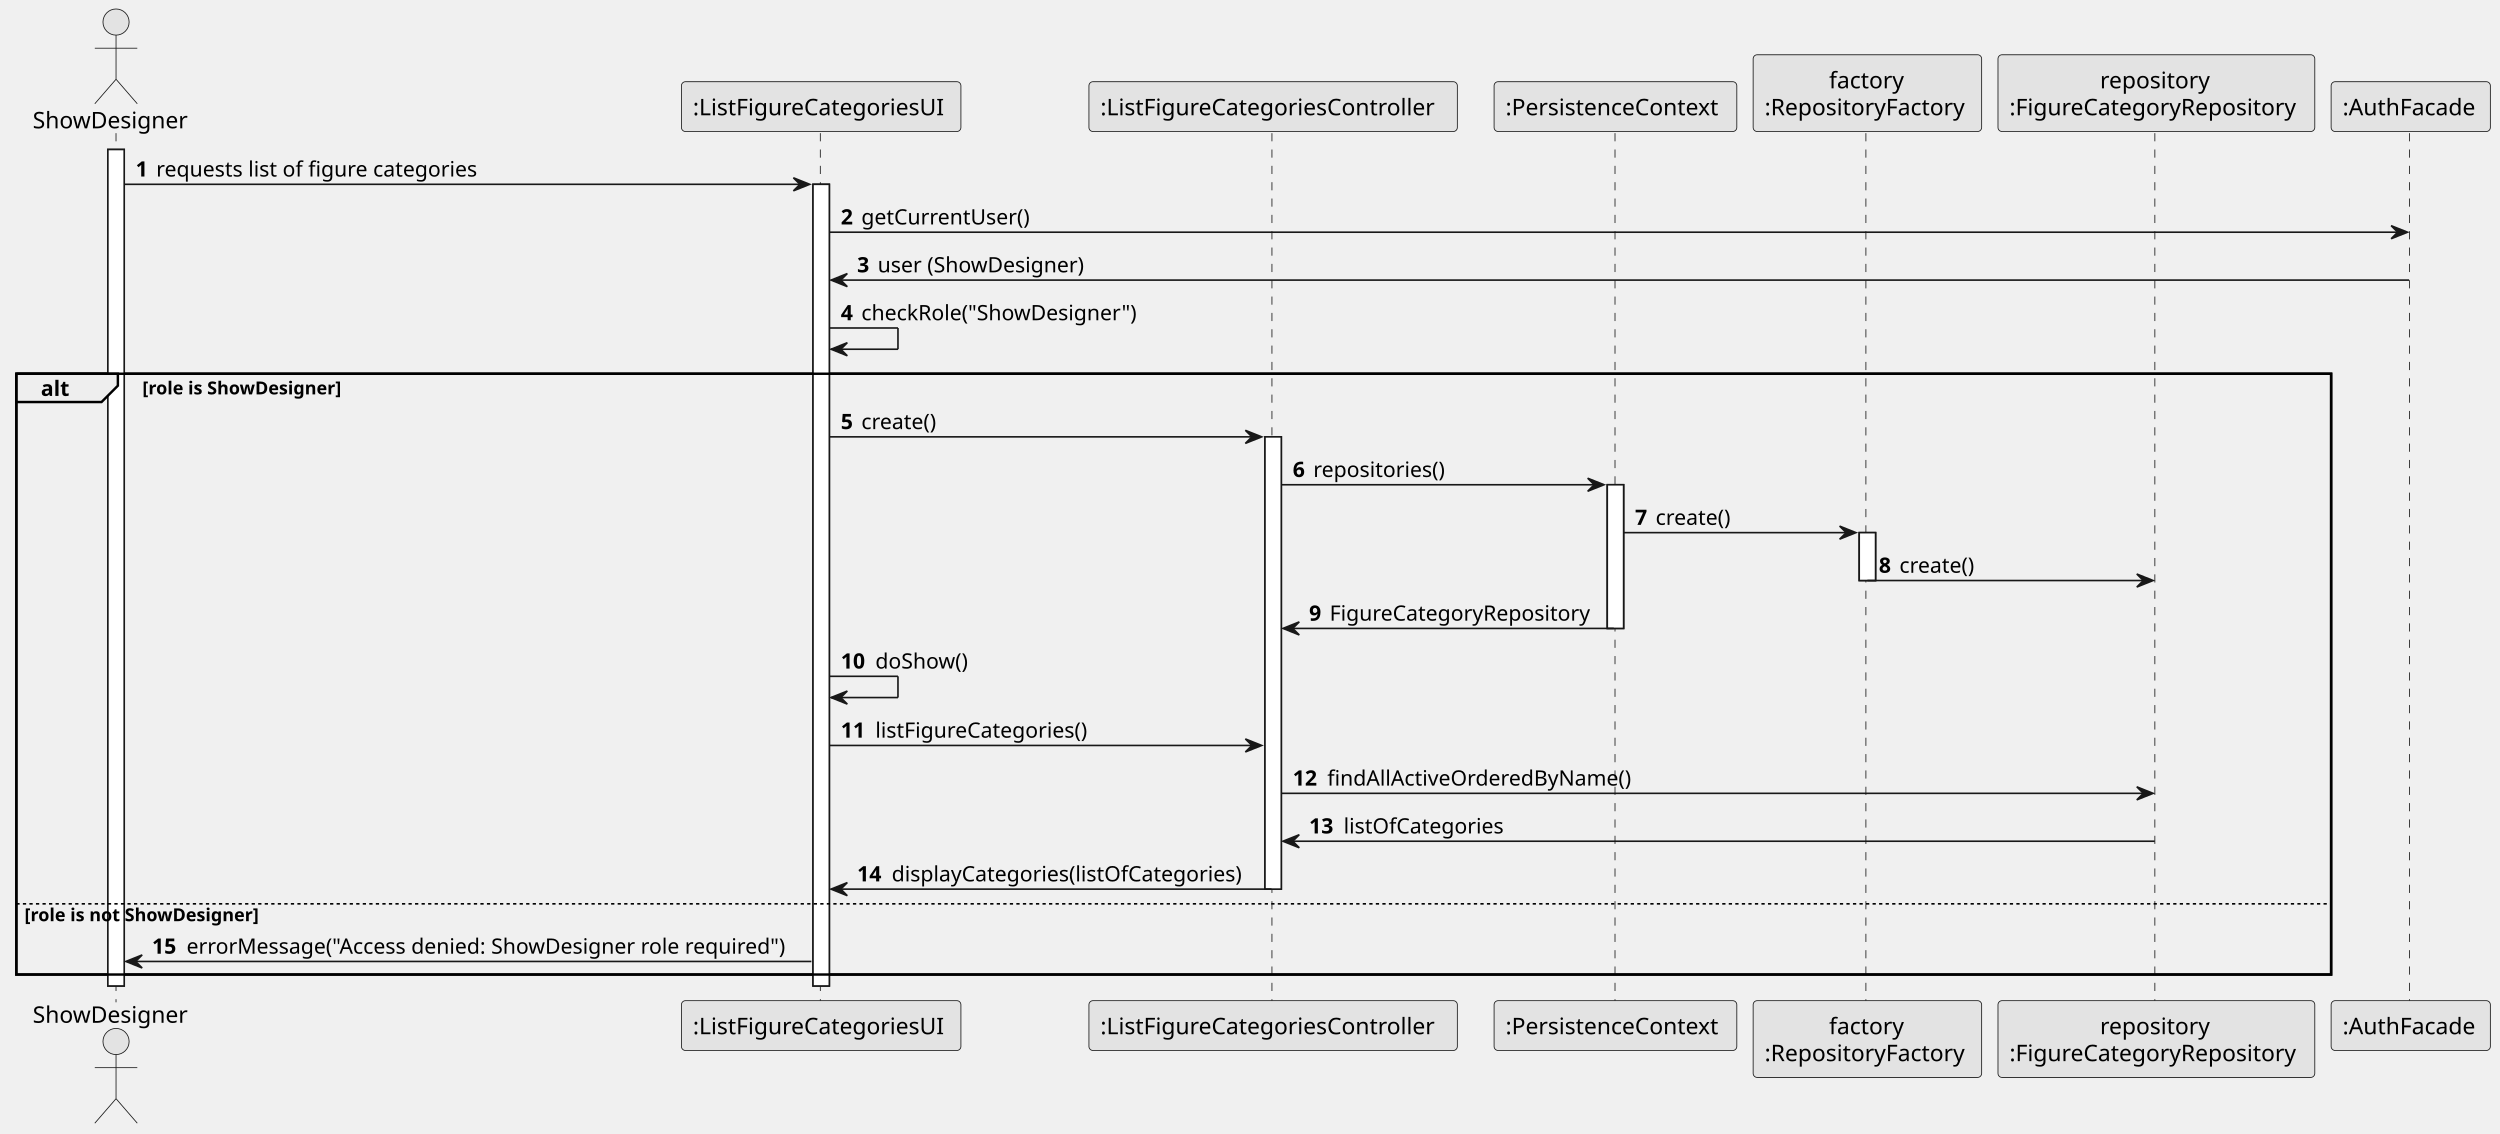
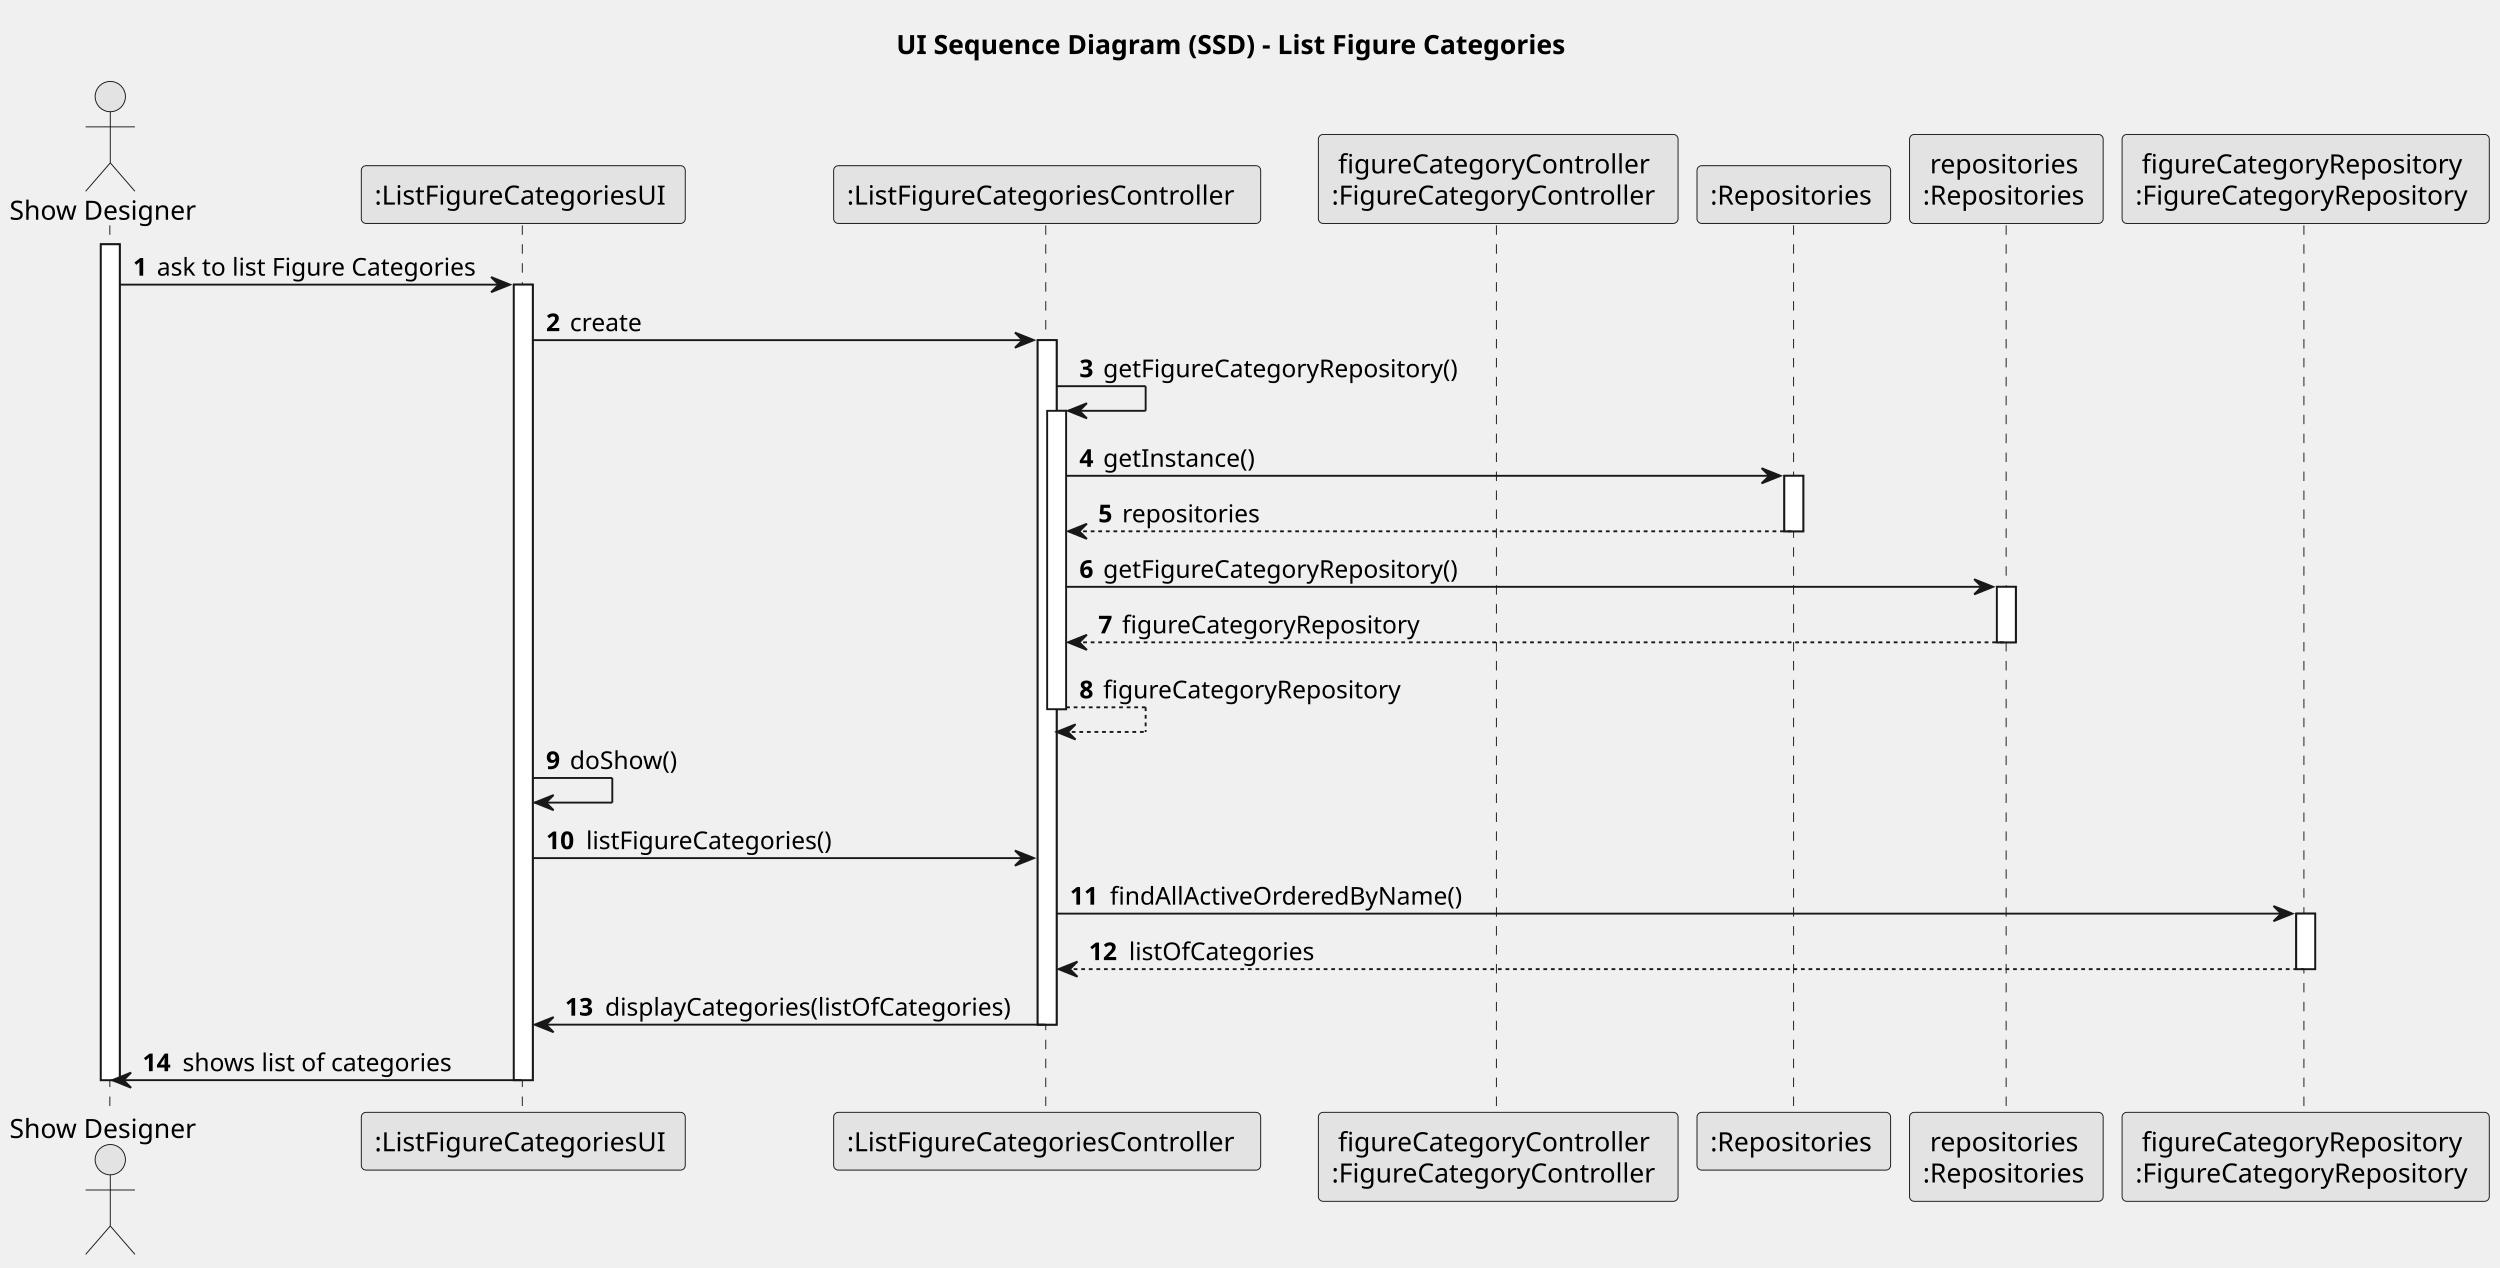
- <svg xmlns="http://www.w3.org/2000/svg" contentStyleType="text/css" height="694px" preserveAspectRatio="none" style="width:1530px;height:694px;background:#FFFFFF;" version="1.1" viewBox="0 0 1530 694" width="1530px" zoomAndPan="magnify">
+ <svg xmlns="http://www.w3.org/2000/svg" contentStyleType="text/css" height="669px" preserveAspectRatio="none" style="width:1320px;height:669px;background:#FFFFFF;" version="1.1" viewBox="0 0 1320 669" width="1320px" zoomAndPan="magnify">
  <defs />
  <g>
-     <rect fill="#FFFFFF" height="511.924" style="stroke:#181818;stroke-width:1.0;" width="10" x="66.016" y="91.488" />
-     <rect fill="#FFFFFF" height="490.613" style="stroke:#181818;stroke-width:1.0;" width="10" x="497.558" y="112.799" />
-     <rect fill="#FFFFFF" height="276.795" style="stroke:#181818;stroke-width:1.0;" width="10" x="774.16" y="267.352" />
-     <rect fill="#FFFFFF" height="87.932" style="stroke:#181818;stroke-width:1.0;" width="10" x="983.654" y="296.662" />
-     <rect fill="#FFFFFF" height="29.311" style="stroke:#181818;stroke-width:1.0;" width="10" x="1137.848" y="325.973" />
-     <rect fill="none" height="367.682" style="stroke:#000000;stroke-width:1.5;" width="1416.65" x="10" y="228.731" />
-     <line style="stroke:#181818;stroke-width:0.5;stroke-dasharray:5.0,5.0;" x1="71" x2="71" y1="81.488" y2="613.412" />
-     <line style="stroke:#181818;stroke-width:0.5;stroke-dasharray:5.0,5.0;" x1="502.037" x2="502.037" y1="81.488" y2="613.412" />
-     <line style="stroke:#181818;stroke-width:0.5;stroke-dasharray:5.0,5.0;" x1="778.425" x2="778.425" y1="81.488" y2="613.412" />
-     <line style="stroke:#181818;stroke-width:0.5;stroke-dasharray:5.0,5.0;" x1="988.382" x2="988.382" y1="81.488" y2="613.412" />
-     <line style="stroke:#181818;stroke-width:0.5;stroke-dasharray:5.0,5.0;" x1="1141.927" x2="1141.927" y1="81.488" y2="613.412" />
-     <line style="stroke:#181818;stroke-width:0.5;stroke-dasharray:5.0,5.0;" x1="1318.77" x2="1318.77" y1="81.488" y2="613.412" />
-     <line style="stroke:#181818;stroke-width:0.5;stroke-dasharray:5.0,5.0;" x1="1474.65" x2="1474.65" y1="81.488" y2="613.412" />
-     <text fill="#000000" font-family="sans-serif" font-size="14" lengthAdjust="spacing" textLength="96.031" x="20" y="78.535">ShowDesigner</text>
-     <ellipse cx="71.016" cy="13.5" fill="#E3E3E3" rx="8" ry="8" style="stroke:#181818;stroke-width:0.5;" />
-     <path d="M71.016,21.5 L71.016,48.5 M58.016,29.5 L84.016,29.5 M71.016,48.5 L58.016,63.5 M71.016,48.5 L84.016,63.5 " fill="none" style="stroke:#181818;stroke-width:0.5;" />
-     <text fill="#000000" font-family="sans-serif" font-size="14" lengthAdjust="spacing" textLength="96.031" x="20" y="625.947">ShowDesigner</text>
-     <ellipse cx="71.016" cy="637.4" fill="#E3E3E3" rx="8" ry="8" style="stroke:#181818;stroke-width:0.5;" />
-     <path d="M71.016,645.4 L71.016,672.4 M58.016,653.4 L84.016,653.4 M71.016,672.4 L58.016,687.4 M71.016,672.4 L84.016,687.4 " fill="none" style="stroke:#181818;stroke-width:0.5;" />
-     <rect fill="#E3E3E3" height="30.488" rx="2.5" ry="2.5" style="stroke:#181818;stroke-width:0.5;" width="171.042" x="417.037" y="50" />
-     <text fill="#000000" font-family="sans-serif" font-size="14" lengthAdjust="spacing" textLength="157.042" x="424.037" y="70.535">:ListFigureCategoriesUI</text>
-     <rect fill="#E3E3E3" height="30.488" rx="2.5" ry="2.5" style="stroke:#181818;stroke-width:0.5;" width="171.042" x="417.037" y="612.412" />
-     <text fill="#000000" font-family="sans-serif" font-size="14" lengthAdjust="spacing" textLength="157.042" x="424.037" y="632.947">:ListFigureCategoriesUI</text>
-     <rect fill="#E3E3E3" height="30.488" rx="2.5" ry="2.5" style="stroke:#181818;stroke-width:0.5;" width="225.47" x="666.425" y="50" />
-     <text fill="#000000" font-family="sans-serif" font-size="14" lengthAdjust="spacing" textLength="211.47" x="673.425" y="70.535">:ListFigureCategoriesController</text>
-     <rect fill="#E3E3E3" height="30.488" rx="2.5" ry="2.5" style="stroke:#181818;stroke-width:0.5;" width="225.47" x="666.425" y="612.412" />
-     <text fill="#000000" font-family="sans-serif" font-size="14" lengthAdjust="spacing" textLength="211.47" x="673.425" y="632.947">:ListFigureCategoriesController</text>
-     <rect fill="#E3E3E3" height="30.488" rx="2.5" ry="2.5" style="stroke:#181818;stroke-width:0.5;" width="148.545" x="914.382" y="50" />
-     <text fill="#000000" font-family="sans-serif" font-size="14" lengthAdjust="spacing" textLength="134.545" x="921.382" y="70.535">:PersistenceContext</text>
-     <rect fill="#E3E3E3" height="30.488" rx="2.5" ry="2.5" style="stroke:#181818;stroke-width:0.5;" width="148.545" x="914.382" y="612.412" />
-     <text fill="#000000" font-family="sans-serif" font-size="14" lengthAdjust="spacing" textLength="134.545" x="921.382" y="632.947">:PersistenceContext</text>
-     <rect fill="#E3E3E3" height="46.977" rx="2.5" ry="2.5" style="stroke:#181818;stroke-width:0.5;" width="139.843" x="1072.927" y="33.512" />
-     <text fill="#000000" font-family="sans-serif" font-size="14" lengthAdjust="spacing" textLength="46.929" x="1119.384" y="54.047">factory</text>
-     <text fill="#000000" font-family="sans-serif" font-size="14" lengthAdjust="spacing" textLength="125.843" x="1079.927" y="70.535">:RepositoryFactory</text>
-     <rect fill="#E3E3E3" height="46.977" rx="2.5" ry="2.5" style="stroke:#181818;stroke-width:0.5;" width="139.843" x="1072.927" y="612.412" />
-     <text fill="#000000" font-family="sans-serif" font-size="14" lengthAdjust="spacing" textLength="46.929" x="1119.384" y="632.947">factory</text>
-     <text fill="#000000" font-family="sans-serif" font-size="14" lengthAdjust="spacing" textLength="125.843" x="1079.927" y="649.436">:RepositoryFactory</text>
-     <rect fill="#E3E3E3" height="46.977" rx="2.5" ry="2.5" style="stroke:#181818;stroke-width:0.5;" width="193.881" x="1222.77" y="33.512" />
-     <text fill="#000000" font-family="sans-serif" font-size="14" lengthAdjust="spacing" textLength="69.002" x="1285.209" y="54.047">repository</text>
-     <text fill="#000000" font-family="sans-serif" font-size="14" lengthAdjust="spacing" textLength="179.881" x="1229.77" y="70.535">:FigureCategoryRepository</text>
-     <rect fill="#E3E3E3" height="46.977" rx="2.5" ry="2.5" style="stroke:#181818;stroke-width:0.5;" width="193.881" x="1222.77" y="612.412" />
-     <text fill="#000000" font-family="sans-serif" font-size="14" lengthAdjust="spacing" textLength="69.002" x="1285.209" y="632.947">repository</text>
-     <text fill="#000000" font-family="sans-serif" font-size="14" lengthAdjust="spacing" textLength="179.881" x="1229.77" y="649.436">:FigureCategoryRepository</text>
-     <rect fill="#E3E3E3" height="30.488" rx="2.5" ry="2.5" style="stroke:#181818;stroke-width:0.5;" width="97.453" x="1426.65" y="50" />
-     <text fill="#000000" font-family="sans-serif" font-size="14" lengthAdjust="spacing" textLength="83.453" x="1433.65" y="70.535">:AuthFacade</text>
-     <rect fill="#E3E3E3" height="30.488" rx="2.5" ry="2.5" style="stroke:#181818;stroke-width:0.5;" width="97.453" x="1426.65" y="612.412" />
-     <text fill="#000000" font-family="sans-serif" font-size="14" lengthAdjust="spacing" textLength="83.453" x="1433.65" y="632.947">:AuthFacade</text>
-     <rect fill="#FFFFFF" height="511.924" style="stroke:#181818;stroke-width:1.0;" width="10" x="66.016" y="91.488" />
-     <rect fill="#FFFFFF" height="490.613" style="stroke:#181818;stroke-width:1.0;" width="10" x="497.558" y="112.799" />
-     <rect fill="#FFFFFF" height="276.795" style="stroke:#181818;stroke-width:1.0;" width="10" x="774.16" y="267.352" />
-     <rect fill="#FFFFFF" height="87.932" style="stroke:#181818;stroke-width:1.0;" width="10" x="983.654" y="296.662" />
-     <rect fill="#FFFFFF" height="29.311" style="stroke:#181818;stroke-width:1.0;" width="10" x="1137.848" y="325.973" />
-     <polygon fill="#181818" points="485.558,108.799,495.558,112.799,485.558,116.799,489.558,112.799" style="stroke:#181818;stroke-width:1.0;" />
-     <line style="stroke:#181818;stroke-width:1.0;" x1="76.016" x2="491.558" y1="112.799" y2="112.799" />
-     <text fill="#000000" font-family="sans-serif" font-size="13" font-weight="bold" lengthAdjust="spacing" textLength="8.576" x="83.016" y="108.057">1</text>
-     <text fill="#000000" font-family="sans-serif" font-size="13" lengthAdjust="spacing" textLength="204.648" x="95.591" y="108.057">requests list of figure categories</text>
-     <polygon fill="#181818" points="1463.377,138.109,1473.377,142.109,1463.377,146.109,1467.377,142.109" style="stroke:#181818;stroke-width:1.0;" />
-     <line style="stroke:#181818;stroke-width:1.0;" x1="507.558" x2="1469.377" y1="142.109" y2="142.109" />
-     <text fill="#000000" font-family="sans-serif" font-size="13" font-weight="bold" lengthAdjust="spacing" textLength="8.576" x="514.558" y="137.367">2</text>
-     <text fill="#000000" font-family="sans-serif" font-size="13" lengthAdjust="spacing" textLength="104.736" x="527.133" y="137.367">getCurrentUser()</text>
-     <polygon fill="#181818" points="518.558,167.42,508.558,171.42,518.558,175.42,514.558,171.42" style="stroke:#181818;stroke-width:1.0;" />
-     <line style="stroke:#181818;stroke-width:1.0;" x1="512.558" x2="1474.377" y1="171.42" y2="171.42" />
-     <text fill="#000000" font-family="sans-serif" font-size="13" font-weight="bold" lengthAdjust="spacing" textLength="8.576" x="524.558" y="166.678">3</text>
-     <text fill="#000000" font-family="sans-serif" font-size="13" lengthAdjust="spacing" textLength="128.997" x="537.133" y="166.678">user (ShowDesigner)</text>
-     <line style="stroke:#181818;stroke-width:1.0;" x1="507.558" x2="549.558" y1="200.731" y2="200.731" />
-     <line style="stroke:#181818;stroke-width:1.0;" x1="549.558" x2="549.558" y1="200.731" y2="213.731" />
-     <line style="stroke:#181818;stroke-width:1.0;" x1="508.558" x2="549.558" y1="213.731" y2="213.731" />
-     <polygon fill="#181818" points="518.558,209.731,508.558,213.731,518.558,217.731,514.558,213.731" style="stroke:#181818;stroke-width:1.0;" />
-     <text fill="#000000" font-family="sans-serif" font-size="13" font-weight="bold" lengthAdjust="spacing" textLength="8.576" x="514.558" y="195.988">4</text>
-     <text fill="#000000" font-family="sans-serif" font-size="13" lengthAdjust="spacing" textLength="170.771" x="527.133" y="195.988">checkRole("ShowDesigner")</text>
-     <path d="M10,228.731 L72.139,228.731 L72.139,236.041 L62.139,246.041 L10,246.041 L10,228.731 " fill="#EEEEEE" style="stroke:#000000;stroke-width:1.5;" />
-     <rect fill="none" height="367.682" style="stroke:#000000;stroke-width:1.5;" width="1416.65" x="10" y="228.731" />
-     <text fill="#000000" font-family="sans-serif" font-size="13" font-weight="bold" lengthAdjust="spacing" textLength="17.139" x="25" y="242.299">alt</text>
-     <text fill="#000000" font-family="sans-serif" font-size="11" font-weight="bold" lengthAdjust="spacing" textLength="128.165" x="87.139" y="241.365">[role is ShowDesigner]</text>
-     <polygon fill="#181818" points="762.16,263.352,772.16,267.352,762.16,271.352,766.16,267.352" style="stroke:#181818;stroke-width:1.0;" />
-     <line style="stroke:#181818;stroke-width:1.0;" x1="507.558" x2="768.16" y1="267.352" y2="267.352" />
-     <text fill="#000000" font-family="sans-serif" font-size="13" font-weight="bold" lengthAdjust="spacing" textLength="8.576" x="514.558" y="262.609">5</text>
-     <text fill="#000000" font-family="sans-serif" font-size="13" lengthAdjust="spacing" textLength="46.96" x="527.133" y="262.609">create()</text>
-     <polygon fill="#181818" points="971.654,292.662,981.654,296.662,971.654,300.662,975.654,296.662" style="stroke:#181818;stroke-width:1.0;" />
-     <line style="stroke:#181818;stroke-width:1.0;" x1="784.16" x2="977.654" y1="296.662" y2="296.662" />
-     <text fill="#000000" font-family="sans-serif" font-size="13" font-weight="bold" lengthAdjust="spacing" textLength="8.576" x="791.16" y="291.92">6</text>
-     <text fill="#000000" font-family="sans-serif" font-size="13" lengthAdjust="spacing" textLength="83.364" x="803.735" y="291.92">repositories()</text>
-     <polygon fill="#181818" points="1125.848,321.973,1135.848,325.973,1125.848,329.973,1129.848,325.973" style="stroke:#181818;stroke-width:1.0;" />
-     <line style="stroke:#181818;stroke-width:1.0;" x1="993.654" x2="1131.848" y1="325.973" y2="325.973" />
-     <text fill="#000000" font-family="sans-serif" font-size="13" font-weight="bold" lengthAdjust="spacing" textLength="8.576" x="1000.654" y="321.231">7</text>
-     <text fill="#000000" font-family="sans-serif" font-size="13" lengthAdjust="spacing" textLength="46.96" x="1013.23" y="321.231">create()</text>
-     <polygon fill="#181818" points="1307.71,351.283,1317.71,355.283,1307.71,359.283,1311.71,355.283" style="stroke:#181818;stroke-width:1.0;" />
-     <line style="stroke:#181818;stroke-width:1.0;" x1="1142.848" x2="1313.71" y1="355.283" y2="355.283" />
-     <text fill="#000000" font-family="sans-serif" font-size="13" font-weight="bold" lengthAdjust="spacing" textLength="8.576" x="1149.848" y="350.541">8</text>
-     <text fill="#000000" font-family="sans-serif" font-size="13" lengthAdjust="spacing" textLength="46.96" x="1162.424" y="350.541">create()</text>
-     <polygon fill="#181818" points="795.16,380.594,785.16,384.594,795.16,388.594,791.16,384.594" style="stroke:#181818;stroke-width:1.0;" />
-     <line style="stroke:#181818;stroke-width:1.0;" x1="789.16" x2="987.654" y1="384.594" y2="384.594" />
-     <text fill="#000000" font-family="sans-serif" font-size="13" font-weight="bold" lengthAdjust="spacing" textLength="8.576" x="801.16" y="379.852">9</text>
-     <text fill="#000000" font-family="sans-serif" font-size="13" lengthAdjust="spacing" textLength="162.919" x="813.735" y="379.852">FigureCategoryRepository</text>
-     <line style="stroke:#181818;stroke-width:1.0;" x1="507.558" x2="549.558" y1="413.904" y2="413.904" />
-     <line style="stroke:#181818;stroke-width:1.0;" x1="549.558" x2="549.558" y1="413.904" y2="426.904" />
-     <line style="stroke:#181818;stroke-width:1.0;" x1="508.558" x2="549.558" y1="426.904" y2="426.904" />
-     <polygon fill="#181818" points="518.558,422.904,508.558,426.904,518.558,430.904,514.558,426.904" style="stroke:#181818;stroke-width:1.0;" />
-     <text fill="#000000" font-family="sans-serif" font-size="13" font-weight="bold" lengthAdjust="spacing" textLength="17.151" x="514.558" y="409.162">10</text>
-     <text fill="#000000" font-family="sans-serif" font-size="13" lengthAdjust="spacing" textLength="57.694" x="535.709" y="409.162">doShow()</text>
-     <polygon fill="#181818" points="762.16,452.215,772.16,456.215,762.16,460.215,766.16,456.215" style="stroke:#181818;stroke-width:1.0;" />
-     <line style="stroke:#181818;stroke-width:1.0;" x1="507.558" x2="768.16" y1="456.215" y2="456.215" />
-     <text fill="#000000" font-family="sans-serif" font-size="13" font-weight="bold" lengthAdjust="spacing" textLength="17.151" x="514.558" y="451.473">11</text>
-     <text fill="#000000" font-family="sans-serif" font-size="13" lengthAdjust="spacing" textLength="134.24" x="535.709" y="451.473">listFigureCategories()</text>
-     <polygon fill="#181818" points="1307.71,481.525,1317.71,485.525,1307.71,489.525,1311.71,485.525" style="stroke:#181818;stroke-width:1.0;" />
-     <line style="stroke:#181818;stroke-width:1.0;" x1="784.16" x2="1313.71" y1="485.525" y2="485.525" />
-     <text fill="#000000" font-family="sans-serif" font-size="13" font-weight="bold" lengthAdjust="spacing" textLength="17.151" x="791.16" y="480.783">12</text>
-     <text fill="#000000" font-family="sans-serif" font-size="13" lengthAdjust="spacing" textLength="189.966" x="812.311" y="480.783">findAllActiveOrderedByName()</text>
-     <polygon fill="#181818" points="795.16,510.836,785.16,514.836,795.16,518.836,791.16,514.836" style="stroke:#181818;stroke-width:1.0;" />
-     <line style="stroke:#181818;stroke-width:1.0;" x1="789.16" x2="1318.71" y1="514.836" y2="514.836" />
-     <text fill="#000000" font-family="sans-serif" font-size="13" font-weight="bold" lengthAdjust="spacing" textLength="17.151" x="801.16" y="510.094">13</text>
-     <text fill="#000000" font-family="sans-serif" font-size="13" lengthAdjust="spacing" textLength="101.201" x="822.311" y="510.094">listOfCategories</text>
-     <polygon fill="#181818" points="518.558,540.146,508.558,544.146,518.558,548.146,514.558,544.146" style="stroke:#181818;stroke-width:1.0;" />
-     <line style="stroke:#181818;stroke-width:1.0;" x1="512.558" x2="778.16" y1="544.146" y2="544.146" />
-     <text fill="#000000" font-family="sans-serif" font-size="13" font-weight="bold" lengthAdjust="spacing" textLength="17.151" x="524.558" y="539.404">14</text>
-     <text fill="#000000" font-family="sans-serif" font-size="13" lengthAdjust="spacing" textLength="221.451" x="545.709" y="539.404">displayCategories(listOfCategories)</text>
-     <line style="stroke:#000000;stroke-width:1.0;stroke-dasharray:2.0,2.0;" x1="10" x2="1426.65" y1="553.146" y2="553.146" />
-     <text fill="#000000" font-family="sans-serif" font-size="11" font-weight="bold" lengthAdjust="spacing" textLength="150.498" x="15" y="563.781">[role is not ShowDesigner]</text>
-     <polygon fill="#181818" points="87.016,584.412,77.016,588.412,87.016,592.412,83.016,588.412" style="stroke:#181818;stroke-width:1.0;" />
-     <line style="stroke:#181818;stroke-width:1.0;" x1="81.016" x2="496.558" y1="588.412" y2="588.412" />
-     <text fill="#000000" font-family="sans-serif" font-size="13" font-weight="bold" lengthAdjust="spacing" textLength="17.151" x="93.016" y="583.67">15</text>
-     <text fill="#000000" font-family="sans-serif" font-size="13" lengthAdjust="spacing" textLength="376.391" x="114.167" y="583.67">errorMessage("Access denied: ShowDesigner role required")</text>
+     <text fill="#000000" font-family="sans-serif" font-size="14" font-weight="bold" lengthAdjust="spacing" textLength="371.848" x="473.25" y="28.535">UI Sequence Diagram (SSD) - List Figure Categories</text>
+     <rect fill="#FFFFFF" height="441.348" style="stroke:#181818;stroke-width:1.0;" width="10" x="53.23" y="128.977" />
+     <rect fill="#FFFFFF" height="420.037" style="stroke:#181818;stroke-width:1.0;" width="10" x="271.296" y="150.287" />
+     <rect fill="#FFFFFF" height="361.416" style="stroke:#181818;stroke-width:1.0;" width="10" x="547.898" y="179.598" />
+     <rect fill="#FFFFFF" height="157.553" style="stroke:#181818;stroke-width:1.0;" width="10" x="552.898" y="216.908" />
+     <rect fill="#FFFFFF" height="29.311" style="stroke:#181818;stroke-width:1.0;" width="10" x="942.129" y="251.219" />
+     <rect fill="#FFFFFF" height="29.311" style="stroke:#181818;stroke-width:1.0;" width="10" x="1054.354" y="309.84" />
+     <rect fill="#FFFFFF" height="29.311" style="stroke:#181818;stroke-width:1.0;" width="10" x="1212.407" y="482.393" />
+     <line style="stroke:#181818;stroke-width:0.5;stroke-dasharray:5.0,5.0;" x1="58" x2="58" y1="118.977" y2="588.324" />
+     <line style="stroke:#181818;stroke-width:0.5;stroke-dasharray:5.0,5.0;" x1="275.775" x2="275.775" y1="118.977" y2="588.324" />
+     <line style="stroke:#181818;stroke-width:0.5;stroke-dasharray:5.0,5.0;" x1="552.164" x2="552.164" y1="118.977" y2="588.324" />
+     <line style="stroke:#181818;stroke-width:0.5;stroke-dasharray:5.0,5.0;" x1="790.101" x2="790.101" y1="118.977" y2="588.324" />
+     <line style="stroke:#181818;stroke-width:0.5;stroke-dasharray:5.0,5.0;" x1="947.017" x2="947.017" y1="118.977" y2="588.324" />
+     <line style="stroke:#181818;stroke-width:0.5;stroke-dasharray:5.0,5.0;" x1="1059.242" x2="1059.242" y1="118.977" y2="588.324" />
+     <line style="stroke:#181818;stroke-width:0.5;stroke-dasharray:5.0,5.0;" x1="1216.466" x2="1216.466" y1="118.977" y2="588.324" />
+     <text fill="#000000" font-family="sans-serif" font-size="14" lengthAdjust="spacing" textLength="100.461" x="5" y="116.023">Show Designer</text>
+     <ellipse cx="58.23" cy="50.988" fill="#E3E3E3" rx="8" ry="8" style="stroke:#181818;stroke-width:0.5;" />
+     <path d="M58.23,58.988 L58.23,85.988 M45.23,66.988 L71.231,66.988 M58.23,85.988 L45.23,100.988 M58.23,85.988 L71.231,100.988 " fill="none" style="stroke:#181818;stroke-width:0.5;" />
+     <text fill="#000000" font-family="sans-serif" font-size="14" lengthAdjust="spacing" textLength="100.461" x="5" y="600.859">Show Designer</text>
+     <ellipse cx="58.23" cy="612.312" fill="#E3E3E3" rx="8" ry="8" style="stroke:#181818;stroke-width:0.5;" />
+     <path d="M58.23,620.312 L58.23,647.312 M45.23,628.312 L71.231,628.312 M58.23,647.312 L45.23,662.312 M58.23,647.312 L71.231,662.312 " fill="none" style="stroke:#181818;stroke-width:0.5;" />
+     <rect fill="#E3E3E3" height="30.488" rx="2.5" ry="2.5" style="stroke:#181818;stroke-width:0.5;" width="171.042" x="190.775" y="87.488" />
+     <text fill="#000000" font-family="sans-serif" font-size="14" lengthAdjust="spacing" textLength="157.042" x="197.775" y="108.023">:ListFigureCategoriesUI</text>
+     <rect fill="#E3E3E3" height="30.488" rx="2.5" ry="2.5" style="stroke:#181818;stroke-width:0.5;" width="171.042" x="190.775" y="587.324" />
+     <text fill="#000000" font-family="sans-serif" font-size="14" lengthAdjust="spacing" textLength="157.042" x="197.775" y="607.859">:ListFigureCategoriesUI</text>
+     <rect fill="#E3E3E3" height="30.488" rx="2.5" ry="2.5" style="stroke:#181818;stroke-width:0.5;" width="225.47" x="440.164" y="87.488" />
+     <text fill="#000000" font-family="sans-serif" font-size="14" lengthAdjust="spacing" textLength="211.47" x="447.164" y="108.023">:ListFigureCategoriesController</text>
+     <rect fill="#E3E3E3" height="30.488" rx="2.5" ry="2.5" style="stroke:#181818;stroke-width:0.5;" width="225.47" x="440.164" y="587.324" />
+     <text fill="#000000" font-family="sans-serif" font-size="14" lengthAdjust="spacing" textLength="211.47" x="447.164" y="607.859">:ListFigureCategoriesController</text>
+     <rect fill="#E3E3E3" height="46.977" rx="2.5" ry="2.5" style="stroke:#181818;stroke-width:0.5;" width="189.916" x="696.101" y="71" />
+     <text fill="#000000" font-family="sans-serif" font-size="14" lengthAdjust="spacing" textLength="169.128" x="706.495" y="91.535">figureCategoryController</text>
+     <text fill="#000000" font-family="sans-serif" font-size="14" lengthAdjust="spacing" textLength="175.916" x="703.101" y="108.023">:FigureCategoryController</text>
+     <rect fill="#E3E3E3" height="46.977" rx="2.5" ry="2.5" style="stroke:#181818;stroke-width:0.5;" width="189.916" x="696.101" y="587.324" />
+     <text fill="#000000" font-family="sans-serif" font-size="14" lengthAdjust="spacing" textLength="169.128" x="706.495" y="607.859">figureCategoryController</text>
+     <text fill="#000000" font-family="sans-serif" font-size="14" lengthAdjust="spacing" textLength="175.916" x="703.101" y="624.348">:FigureCategoryController</text>
+     <rect fill="#E3E3E3" height="30.488" rx="2.5" ry="2.5" style="stroke:#181818;stroke-width:0.5;" width="102.225" x="896.017" y="87.488" />
+     <text fill="#000000" font-family="sans-serif" font-size="14" lengthAdjust="spacing" textLength="88.225" x="903.017" y="108.023">:Repositories</text>
+     <rect fill="#E3E3E3" height="30.488" rx="2.5" ry="2.5" style="stroke:#181818;stroke-width:0.5;" width="102.225" x="896.017" y="587.324" />
+     <text fill="#000000" font-family="sans-serif" font-size="14" lengthAdjust="spacing" textLength="88.225" x="903.017" y="607.859">:Repositories</text>
+     <rect fill="#E3E3E3" height="46.977" rx="2.5" ry="2.5" style="stroke:#181818;stroke-width:0.5;" width="102.225" x="1008.242" y="71" />
+     <text fill="#000000" font-family="sans-serif" font-size="14" lengthAdjust="spacing" textLength="80.671" x="1019.019" y="91.535">repositories</text>
+     <text fill="#000000" font-family="sans-serif" font-size="14" lengthAdjust="spacing" textLength="88.225" x="1015.242" y="108.023">:Repositories</text>
+     <rect fill="#E3E3E3" height="46.977" rx="2.5" ry="2.5" style="stroke:#181818;stroke-width:0.5;" width="102.225" x="1008.242" y="587.324" />
+     <text fill="#000000" font-family="sans-serif" font-size="14" lengthAdjust="spacing" textLength="80.671" x="1019.019" y="607.859">repositories</text>
+     <text fill="#000000" font-family="sans-serif" font-size="14" lengthAdjust="spacing" textLength="88.225" x="1015.242" y="624.348">:Repositories</text>
+     <rect fill="#E3E3E3" height="46.977" rx="2.5" ry="2.5" style="stroke:#181818;stroke-width:0.5;" width="193.881" x="1120.466" y="71" />
+     <text fill="#000000" font-family="sans-serif" font-size="14" lengthAdjust="spacing" textLength="173.093" x="1130.86" y="91.535">figureCategoryRepository</text>
+     <text fill="#000000" font-family="sans-serif" font-size="14" lengthAdjust="spacing" textLength="179.881" x="1127.466" y="108.023">:FigureCategoryRepository</text>
+     <rect fill="#E3E3E3" height="46.977" rx="2.5" ry="2.5" style="stroke:#181818;stroke-width:0.5;" width="193.881" x="1120.466" y="587.324" />
+     <text fill="#000000" font-family="sans-serif" font-size="14" lengthAdjust="spacing" textLength="173.093" x="1130.86" y="607.859">figureCategoryRepository</text>
+     <text fill="#000000" font-family="sans-serif" font-size="14" lengthAdjust="spacing" textLength="179.881" x="1127.466" y="624.348">:FigureCategoryRepository</text>
+     <rect fill="#FFFFFF" height="441.348" style="stroke:#181818;stroke-width:1.0;" width="10" x="53.23" y="128.977" />
+     <rect fill="#FFFFFF" height="420.037" style="stroke:#181818;stroke-width:1.0;" width="10" x="271.296" y="150.287" />
+     <rect fill="#FFFFFF" height="361.416" style="stroke:#181818;stroke-width:1.0;" width="10" x="547.898" y="179.598" />
+     <rect fill="#FFFFFF" height="157.553" style="stroke:#181818;stroke-width:1.0;" width="10" x="552.898" y="216.908" />
+     <rect fill="#FFFFFF" height="29.311" style="stroke:#181818;stroke-width:1.0;" width="10" x="942.129" y="251.219" />
+     <rect fill="#FFFFFF" height="29.311" style="stroke:#181818;stroke-width:1.0;" width="10" x="1054.354" y="309.84" />
+     <rect fill="#FFFFFF" height="29.311" style="stroke:#181818;stroke-width:1.0;" width="10" x="1212.407" y="482.393" />
+     <polygon fill="#181818" points="259.296,146.287,269.296,150.287,259.296,154.287,263.296,150.287" style="stroke:#181818;stroke-width:1.0;" />
+     <line style="stroke:#181818;stroke-width:1.0;" x1="63.23" x2="265.296" y1="150.287" y2="150.287" />
+     <text fill="#000000" font-family="sans-serif" font-size="13" font-weight="bold" lengthAdjust="spacing" textLength="8.576" x="70.231" y="145.545">1</text>
+     <text fill="#000000" font-family="sans-serif" font-size="13" lengthAdjust="spacing" textLength="176.49" x="82.806" y="145.545">ask to list Figure Categories</text>
+     <polygon fill="#181818" points="535.898,175.598,545.898,179.598,535.898,183.598,539.898,179.598" style="stroke:#181818;stroke-width:1.0;" />
+     <line style="stroke:#181818;stroke-width:1.0;" x1="281.296" x2="541.898" y1="179.598" y2="179.598" />
+     <text fill="#000000" font-family="sans-serif" font-size="13" font-weight="bold" lengthAdjust="spacing" textLength="8.576" x="288.296" y="174.856">2</text>
+     <text fill="#000000" font-family="sans-serif" font-size="13" lengthAdjust="spacing" textLength="38.505" x="300.872" y="174.856">create</text>
+     <line style="stroke:#181818;stroke-width:1.0;" x1="557.898" x2="604.898" y1="203.908" y2="203.908" />
+     <line style="stroke:#181818;stroke-width:1.0;" x1="604.898" x2="604.898" y1="203.908" y2="216.908" />
+     <line style="stroke:#181818;stroke-width:1.0;" x1="563.898" x2="604.898" y1="216.908" y2="216.908" />
+     <polygon fill="#181818" points="573.898,212.908,563.898,216.908,573.898,220.908,569.898,216.908" style="stroke:#181818;stroke-width:1.0;" />
+     <text fill="#000000" font-family="sans-serif" font-size="13" font-weight="bold" lengthAdjust="spacing" textLength="8.576" x="569.898" y="199.166">3</text>
+     <text fill="#000000" font-family="sans-serif" font-size="13" lengthAdjust="spacing" textLength="191.585" x="582.474" y="199.166">getFigureCategoryRepository()</text>
+     <polygon fill="#181818" points="930.129,247.219,940.129,251.219,930.129,255.219,934.129,251.219" style="stroke:#181818;stroke-width:1.0;" />
+     <line style="stroke:#181818;stroke-width:1.0;" x1="562.898" x2="936.129" y1="251.219" y2="251.219" />
+     <text fill="#000000" font-family="sans-serif" font-size="13" font-weight="bold" lengthAdjust="spacing" textLength="8.576" x="569.898" y="246.477">4</text>
+     <text fill="#000000" font-family="sans-serif" font-size="13" lengthAdjust="spacing" textLength="81.117" x="582.474" y="246.477">getInstance()</text>
+     <polygon fill="#181818" points="573.898,276.529,563.898,280.529,573.898,284.529,569.898,280.529" style="stroke:#181818;stroke-width:1.0;" />
+     <line style="stroke:#181818;stroke-width:1.0;stroke-dasharray:2.0,2.0;" x1="567.898" x2="946.129" y1="280.529" y2="280.529" />
+     <text fill="#000000" font-family="sans-serif" font-size="13" font-weight="bold" lengthAdjust="spacing" textLength="8.576" x="579.898" y="275.787">5</text>
+     <text fill="#000000" font-family="sans-serif" font-size="13" lengthAdjust="spacing" textLength="74.909" x="592.474" y="275.787">repositories</text>
+     <polygon fill="#181818" points="1042.354,305.84,1052.354,309.84,1042.354,313.84,1046.354,309.84" style="stroke:#181818;stroke-width:1.0;" />
+     <line style="stroke:#181818;stroke-width:1.0;" x1="562.898" x2="1048.354" y1="309.84" y2="309.84" />
+     <text fill="#000000" font-family="sans-serif" font-size="13" font-weight="bold" lengthAdjust="spacing" textLength="8.576" x="569.898" y="305.098">6</text>
+     <text fill="#000000" font-family="sans-serif" font-size="13" lengthAdjust="spacing" textLength="191.585" x="582.474" y="305.098">getFigureCategoryRepository()</text>
+     <polygon fill="#181818" points="573.898,335.15,563.898,339.15,573.898,343.15,569.898,339.15" style="stroke:#181818;stroke-width:1.0;" />
+     <line style="stroke:#181818;stroke-width:1.0;stroke-dasharray:2.0,2.0;" x1="567.898" x2="1058.354" y1="339.15" y2="339.15" />
+     <text fill="#000000" font-family="sans-serif" font-size="13" font-weight="bold" lengthAdjust="spacing" textLength="8.576" x="579.898" y="334.408">7</text>
+     <text fill="#000000" font-family="sans-serif" font-size="13" lengthAdjust="spacing" textLength="160.729" x="592.474" y="334.408">figureCategoryRepository</text>
+     <line style="stroke:#181818;stroke-width:1.0;stroke-dasharray:2.0,2.0;" x1="562.898" x2="604.898" y1="373.461" y2="373.461" />
+     <line style="stroke:#181818;stroke-width:1.0;stroke-dasharray:2.0,2.0;" x1="604.898" x2="604.898" y1="373.461" y2="386.461" />
+     <line style="stroke:#181818;stroke-width:1.0;stroke-dasharray:2.0,2.0;" x1="557.898" x2="604.898" y1="386.461" y2="386.461" />
+     <polygon fill="#181818" points="567.898,382.461,557.898,386.461,567.898,390.461,563.898,386.461" style="stroke:#181818;stroke-width:1.0;" />
+     <text fill="#000000" font-family="sans-serif" font-size="13" font-weight="bold" lengthAdjust="spacing" textLength="8.576" x="569.898" y="368.719">8</text>
+     <text fill="#000000" font-family="sans-serif" font-size="13" lengthAdjust="spacing" textLength="160.729" x="582.474" y="368.719">figureCategoryRepository</text>
+     <line style="stroke:#181818;stroke-width:1.0;" x1="281.296" x2="323.296" y1="410.772" y2="410.772" />
+     <line style="stroke:#181818;stroke-width:1.0;" x1="323.296" x2="323.296" y1="410.772" y2="423.772" />
+     <line style="stroke:#181818;stroke-width:1.0;" x1="282.296" x2="323.296" y1="423.772" y2="423.772" />
+     <polygon fill="#181818" points="292.296,419.772,282.296,423.772,292.296,427.772,288.296,423.772" style="stroke:#181818;stroke-width:1.0;" />
+     <text fill="#000000" font-family="sans-serif" font-size="13" font-weight="bold" lengthAdjust="spacing" textLength="8.576" x="288.296" y="406.029">9</text>
+     <text fill="#000000" font-family="sans-serif" font-size="13" lengthAdjust="spacing" textLength="57.694" x="300.872" y="406.029">doShow()</text>
+     <polygon fill="#181818" points="535.898,449.082,545.898,453.082,535.898,457.082,539.898,453.082" style="stroke:#181818;stroke-width:1.0;" />
+     <line style="stroke:#181818;stroke-width:1.0;" x1="281.296" x2="541.898" y1="453.082" y2="453.082" />
+     <text fill="#000000" font-family="sans-serif" font-size="13" font-weight="bold" lengthAdjust="spacing" textLength="17.151" x="288.296" y="448.34">10</text>
+     <text fill="#000000" font-family="sans-serif" font-size="13" lengthAdjust="spacing" textLength="134.24" x="309.448" y="448.34">listFigureCategories()</text>
+     <polygon fill="#181818" points="1200.407,478.393,1210.407,482.393,1200.407,486.393,1204.407,482.393" style="stroke:#181818;stroke-width:1.0;" />
+     <line style="stroke:#181818;stroke-width:1.0;" x1="557.898" x2="1206.407" y1="482.393" y2="482.393" />
+     <text fill="#000000" font-family="sans-serif" font-size="13" font-weight="bold" lengthAdjust="spacing" textLength="17.151" x="564.898" y="477.65">11</text>
+     <text fill="#000000" font-family="sans-serif" font-size="13" lengthAdjust="spacing" textLength="189.966" x="586.05" y="477.65">findAllActiveOrderedByName()</text>
+     <polygon fill="#181818" points="568.898,507.703,558.898,511.703,568.898,515.703,564.898,511.703" style="stroke:#181818;stroke-width:1.0;" />
+     <line style="stroke:#181818;stroke-width:1.0;stroke-dasharray:2.0,2.0;" x1="562.898" x2="1216.407" y1="511.703" y2="511.703" />
+     <text fill="#000000" font-family="sans-serif" font-size="13" font-weight="bold" lengthAdjust="spacing" textLength="17.151" x="574.898" y="506.961">12</text>
+     <text fill="#000000" font-family="sans-serif" font-size="13" lengthAdjust="spacing" textLength="101.201" x="596.05" y="506.961">listOfCategories</text>
+     <polygon fill="#181818" points="292.296,537.014,282.296,541.014,292.296,545.014,288.296,541.014" style="stroke:#181818;stroke-width:1.0;" />
+     <line style="stroke:#181818;stroke-width:1.0;" x1="286.296" x2="551.898" y1="541.014" y2="541.014" />
+     <text fill="#000000" font-family="sans-serif" font-size="13" font-weight="bold" lengthAdjust="spacing" textLength="17.151" x="298.296" y="536.271">13</text>
+     <text fill="#000000" font-family="sans-serif" font-size="13" lengthAdjust="spacing" textLength="221.451" x="319.448" y="536.271">displayCategories(listOfCategories)</text>
+     <polygon fill="#181818" points="69.231,566.324,59.23,570.324,69.231,574.324,65.231,570.324" style="stroke:#181818;stroke-width:1.0;" />
+     <line style="stroke:#181818;stroke-width:1.0;" x1="63.23" x2="275.296" y1="570.324" y2="570.324" />
+     <text fill="#000000" font-family="sans-serif" font-size="13" font-weight="bold" lengthAdjust="spacing" textLength="17.151" x="75.231" y="565.582">14</text>
+     <text fill="#000000" font-family="sans-serif" font-size="13" lengthAdjust="spacing" textLength="148.415" x="96.382" y="565.582">shows list of categories</text>
  </g>
</svg>
